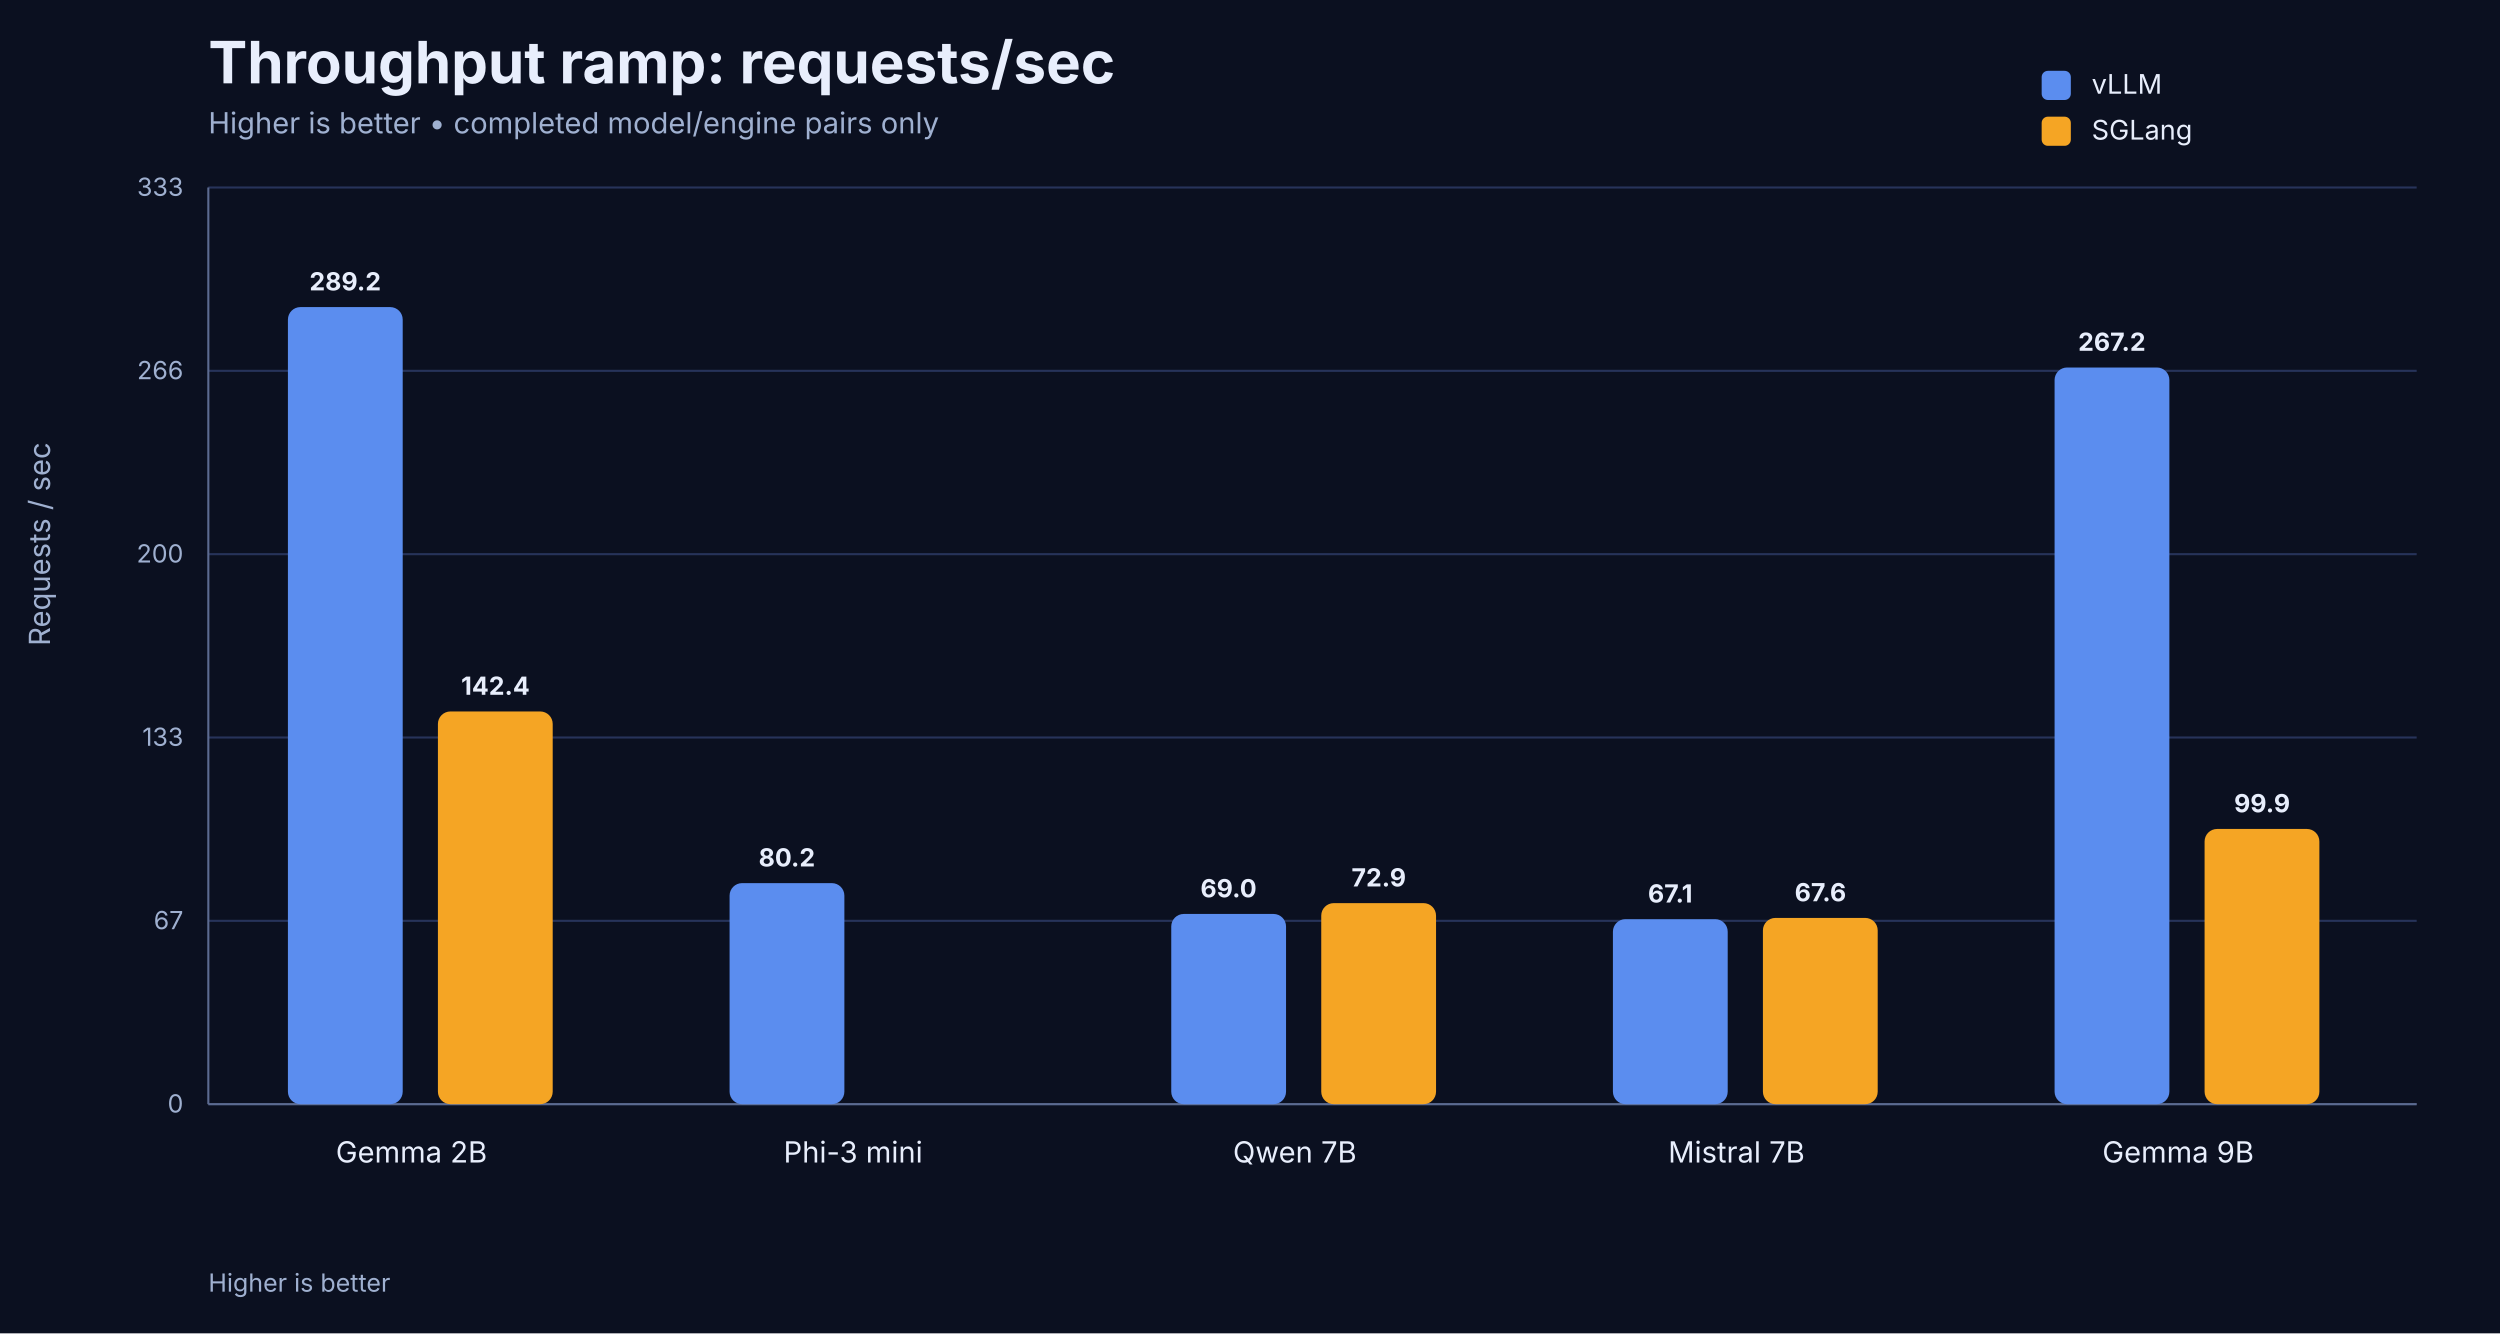
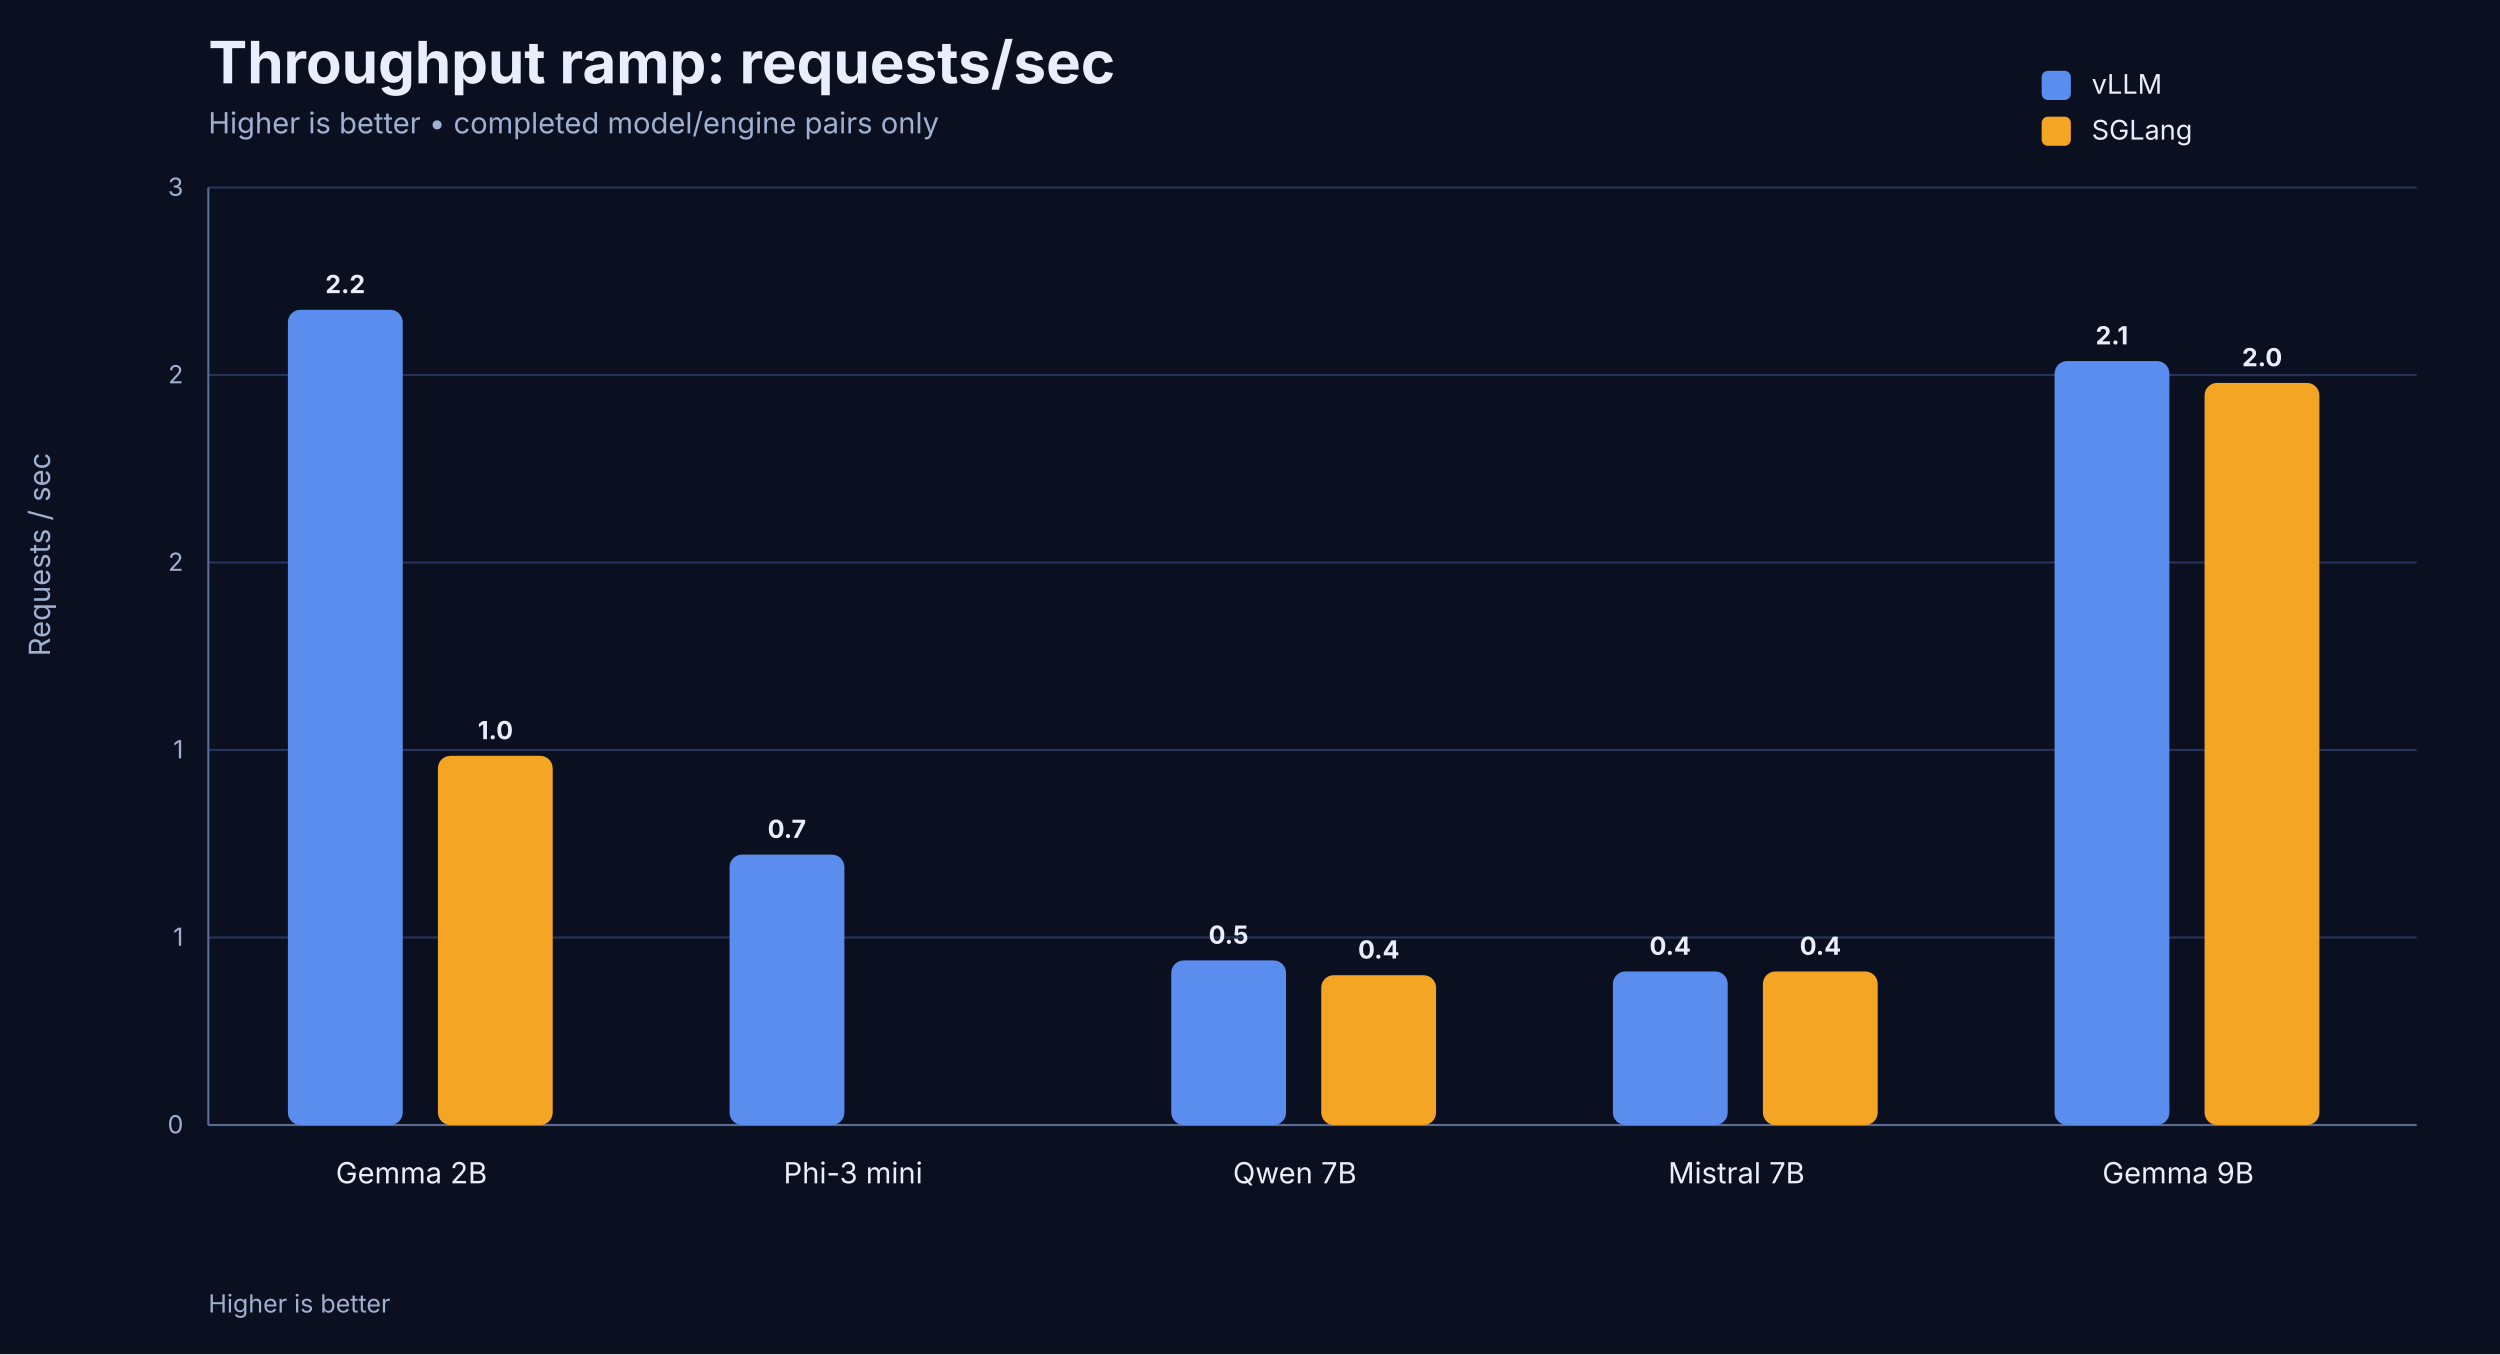
- <svg xmlns="http://www.w3.org/2000/svg" width="1200" height="640" viewBox="0 0 1200 640">
+ <svg xmlns="http://www.w3.org/2000/svg" width="1200" height="650" viewBox="0 0 1200 650">
  <style>text{font-family:system-ui,-apple-system,sans-serif;fill:#e8eefc}.muted{fill:#9fb0d0}.small{font-size:12px}.label{font-size:14px}.title{font-size:28px;font-weight:700}.subtitle{font-size:14px}.axis{stroke:#5c6b91;stroke-width:1}.grid{stroke:#27335a;stroke-width:1}.value{font-size:12px;font-weight:700}.legend{font-size:13px}</style>
-   <rect width="1200" height="640" fill="#0b1020" />
+   <rect width="1200" height="650" fill="#0b1020" />
  <text x="100" y="40" class="title">Throughput ramp: requests/sec</text>
  <text x="100" y="64" class="subtitle muted">Higher is better • completed model/engine pairs only</text>
-   <line x1="100" y1="530.0" x2="1160" y2="530.0" class="grid" />
-   <text x="88" y="534.0" text-anchor="end" class="small muted">0</text>
-   <line x1="100" y1="442.0" x2="1160" y2="442.0" class="grid" />
-   <text x="88" y="446.0" text-anchor="end" class="small muted">67</text>
-   <line x1="100" y1="354.0" x2="1160" y2="354.0" class="grid" />
-   <text x="88" y="358.0" text-anchor="end" class="small muted">133</text>
-   <line x1="100" y1="266.0" x2="1160" y2="266.0" class="grid" />
-   <text x="88" y="270.0" text-anchor="end" class="small muted">200</text>
-   <line x1="100" y1="178.0" x2="1160" y2="178.0" class="grid" />
-   <text x="88" y="182.0" text-anchor="end" class="small muted">266</text>
+   <line x1="100" y1="540.0" x2="1160" y2="540.0" class="grid" />
+   <text x="88" y="544.0" text-anchor="end" class="small muted">0</text>
+   <line x1="100" y1="450.0" x2="1160" y2="450.0" class="grid" />
+   <text x="88" y="454.0" text-anchor="end" class="small muted">1</text>
+   <line x1="100" y1="360.0" x2="1160" y2="360.0" class="grid" />
+   <text x="88" y="364.0" text-anchor="end" class="small muted">1</text>
+   <line x1="100" y1="270.0" x2="1160" y2="270.0" class="grid" />
+   <text x="88" y="274.0" text-anchor="end" class="small muted">2</text>
+   <line x1="100" y1="180.0" x2="1160" y2="180.0" class="grid" />
+   <text x="88" y="184.0" text-anchor="end" class="small muted">2</text>
  <line x1="100" y1="90.0" x2="1160" y2="90.0" class="grid" />
-   <text x="88" y="94.0" text-anchor="end" class="small muted">333</text>
-   <line x1="100" y1="90" x2="100" y2="530" class="axis" />
-   <line x1="100" y1="530" x2="1160" y2="530" class="axis" />
-   <rect x="138.2" y="147.4" width="55.1" height="382.6" rx="6" fill="#5B8DEF" />
-   <text x="165.7" y="139.4" text-anchor="middle" class="value">289.2</text>
-   <rect x="210.2" y="341.5" width="55.1" height="188.5" rx="6" fill="#F5A524" />
-   <text x="237.8" y="333.5" text-anchor="middle" class="value">142.4</text>
-   <text x="197.5" y="558" text-anchor="middle" class="label">Gemma 2B</text>
-   <rect x="350.2" y="423.9" width="55.1" height="106.1" rx="6" fill="#5B8DEF" />
-   <text x="377.7" y="415.9" text-anchor="middle" class="value">80.2</text>
-   <text x="409.5" y="558" text-anchor="middle" class="label">Phi-3 mini</text>
-   <rect x="562.2" y="438.7" width="55.1" height="91.3" rx="6" fill="#5B8DEF" />
-   <text x="589.7" y="430.7" text-anchor="middle" class="value">69.0</text>
-   <rect x="634.2" y="433.5" width="55.1" height="96.5" rx="6" fill="#F5A524" />
-   <text x="661.8" y="425.5" text-anchor="middle" class="value">72.9</text>
-   <text x="621.5" y="558" text-anchor="middle" class="label">Qwen 7B</text>
-   <rect x="774.2" y="441.2" width="55.1" height="88.8" rx="6" fill="#5B8DEF" />
-   <text x="801.7" y="433.2" text-anchor="middle" class="value">67.1</text>
-   <rect x="846.2" y="440.6" width="55.1" height="89.4" rx="6" fill="#F5A524" />
-   <text x="873.8" y="432.6" text-anchor="middle" class="value">67.6</text>
-   <text x="833.5" y="558" text-anchor="middle" class="label">Mistral 7B</text>
-   <rect x="986.2" y="176.4" width="55.1" height="353.6" rx="6" fill="#5B8DEF" />
-   <text x="1013.7" y="168.4" text-anchor="middle" class="value">267.2</text>
-   <rect x="1058.2" y="397.9" width="55.1" height="132.1" rx="6" fill="#F5A524" />
-   <text x="1085.8" y="389.9" text-anchor="middle" class="value">99.9</text>
-   <text x="1045.5" y="558" text-anchor="middle" class="label">Gemma 9B</text>
+   <text x="88" y="94.0" text-anchor="end" class="small muted">3</text>
+   <line x1="100" y1="90" x2="100" y2="540" class="axis" />
+   <line x1="100" y1="540" x2="1160" y2="540" class="axis" />
+   <rect x="138.2" y="148.7" width="55.1" height="391.3" rx="6" fill="#5B8DEF" />
+   <text x="165.7" y="140.7" text-anchor="middle" class="value">2.2</text>
+   <rect x="210.2" y="362.8" width="55.1" height="177.2" rx="6" fill="#F5A524" />
+   <text x="237.8" y="354.8" text-anchor="middle" class="value">1.0</text>
+   <text x="197.5" y="568" text-anchor="middle" class="label">Gemma 2B</text>
+   <rect x="350.2" y="410.2" width="55.1" height="129.8" rx="6" fill="#5B8DEF" />
+   <text x="377.7" y="402.2" text-anchor="middle" class="value">0.7</text>
+   <text x="409.5" y="568" text-anchor="middle" class="label">Phi-3 mini</text>
+   <rect x="562.2" y="461.0" width="55.1" height="79.0" rx="6" fill="#5B8DEF" />
+   <text x="589.7" y="453.0" text-anchor="middle" class="value">0.5</text>
+   <rect x="634.2" y="468.1" width="55.1" height="71.9" rx="6" fill="#F5A524" />
+   <text x="661.8" y="460.1" text-anchor="middle" class="value">0.4</text>
+   <text x="621.5" y="568" text-anchor="middle" class="label">Qwen 7B</text>
+   <rect x="774.2" y="466.3" width="55.1" height="73.7" rx="6" fill="#5B8DEF" />
+   <text x="801.7" y="458.3" text-anchor="middle" class="value">0.4</text>
+   <rect x="846.2" y="466.3" width="55.1" height="73.7" rx="6" fill="#F5A524" />
+   <text x="873.8" y="458.3" text-anchor="middle" class="value">0.4</text>
+   <text x="833.5" y="568" text-anchor="middle" class="label">Mistral 7B</text>
+   <rect x="986.2" y="173.3" width="55.1" height="366.7" rx="6" fill="#5B8DEF" />
+   <text x="1013.7" y="165.3" text-anchor="middle" class="value">2.1</text>
+   <rect x="1058.2" y="183.8" width="55.1" height="356.2" rx="6" fill="#F5A524" />
+   <text x="1085.8" y="175.8" text-anchor="middle" class="value">2.0</text>
+   <text x="1045.5" y="568" text-anchor="middle" class="label">Gemma 9B</text>
  <rect x="980" y="34" width="14" height="14" rx="3" fill="#5B8DEF" />
  <text x="1004" y="45" class="legend">vLLM</text>
  <rect x="980" y="56" width="14" height="14" rx="3" fill="#F5A524" />
  <text x="1004" y="67" class="legend">SGLang</text>
-   <text x="24" y="310.0" transform="rotate(-90 24 310.0)" class="label muted">Requests / sec</text>
-   <text x="100" y="620" class="small muted">Higher is better</text>
+   <text x="24" y="315.0" transform="rotate(-90 24 315.0)" class="label muted">Requests / sec</text>
+   <text x="100" y="630" class="small muted">Higher is better</text>
</svg>
